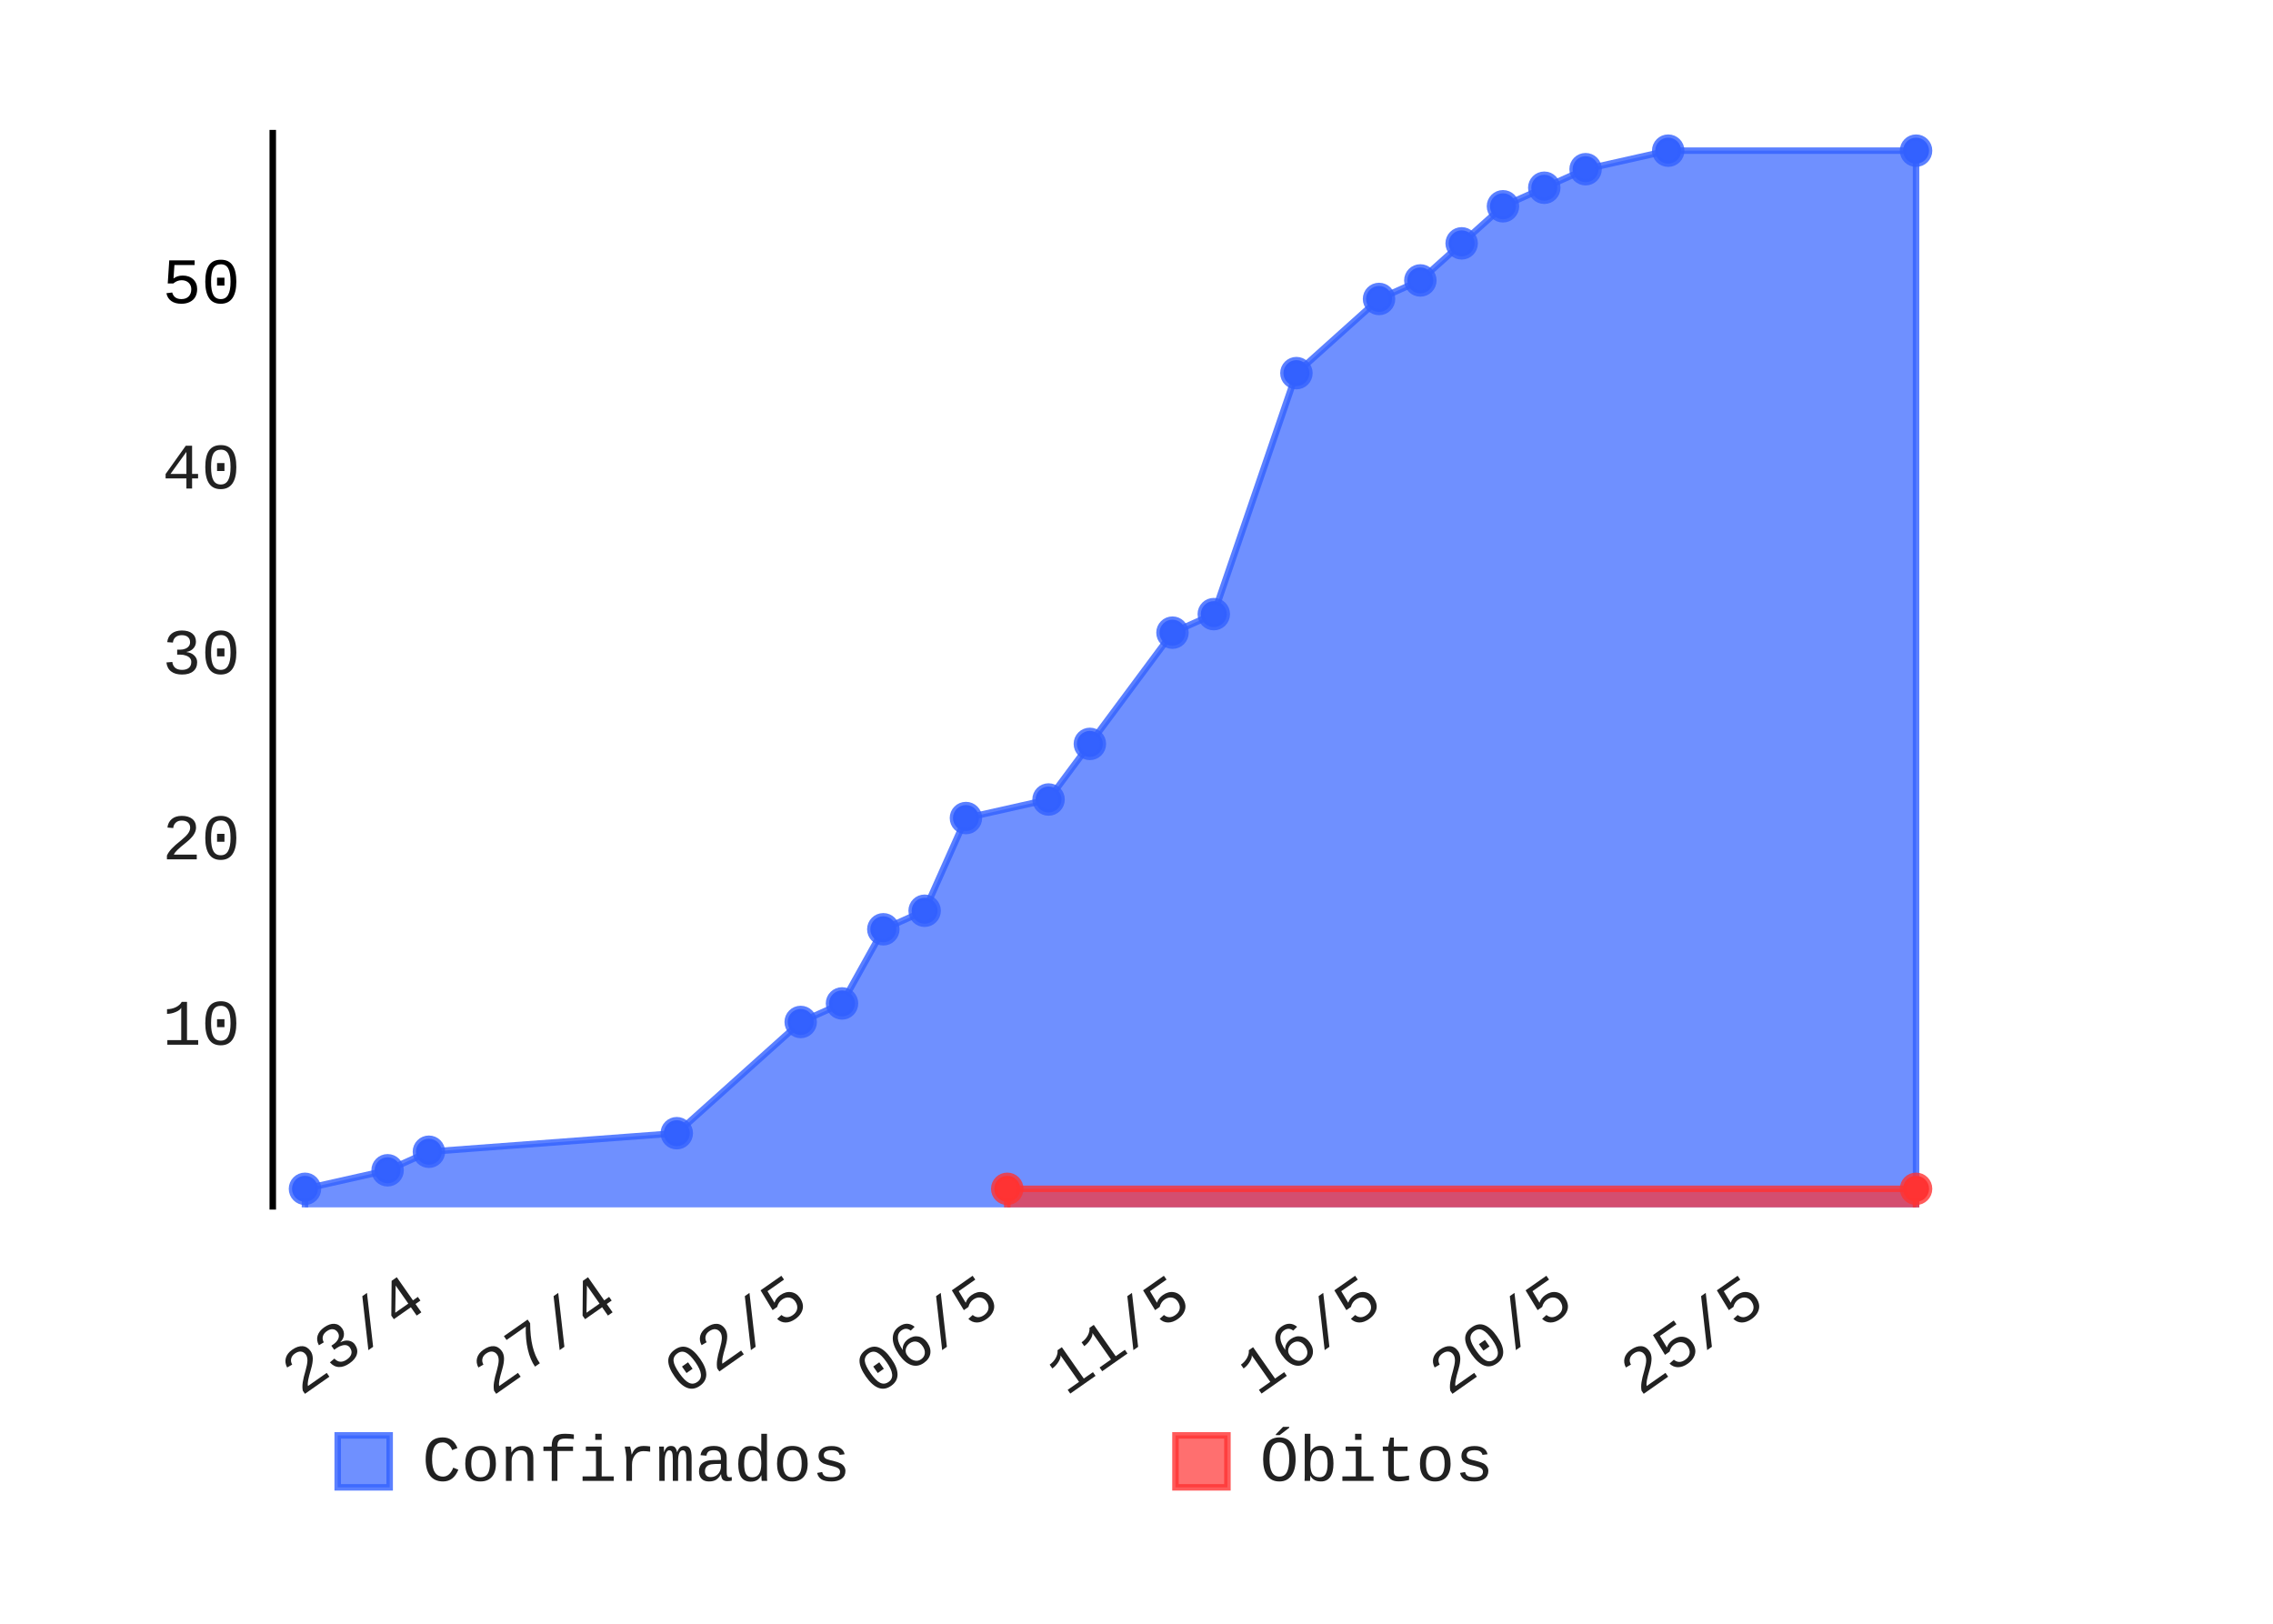
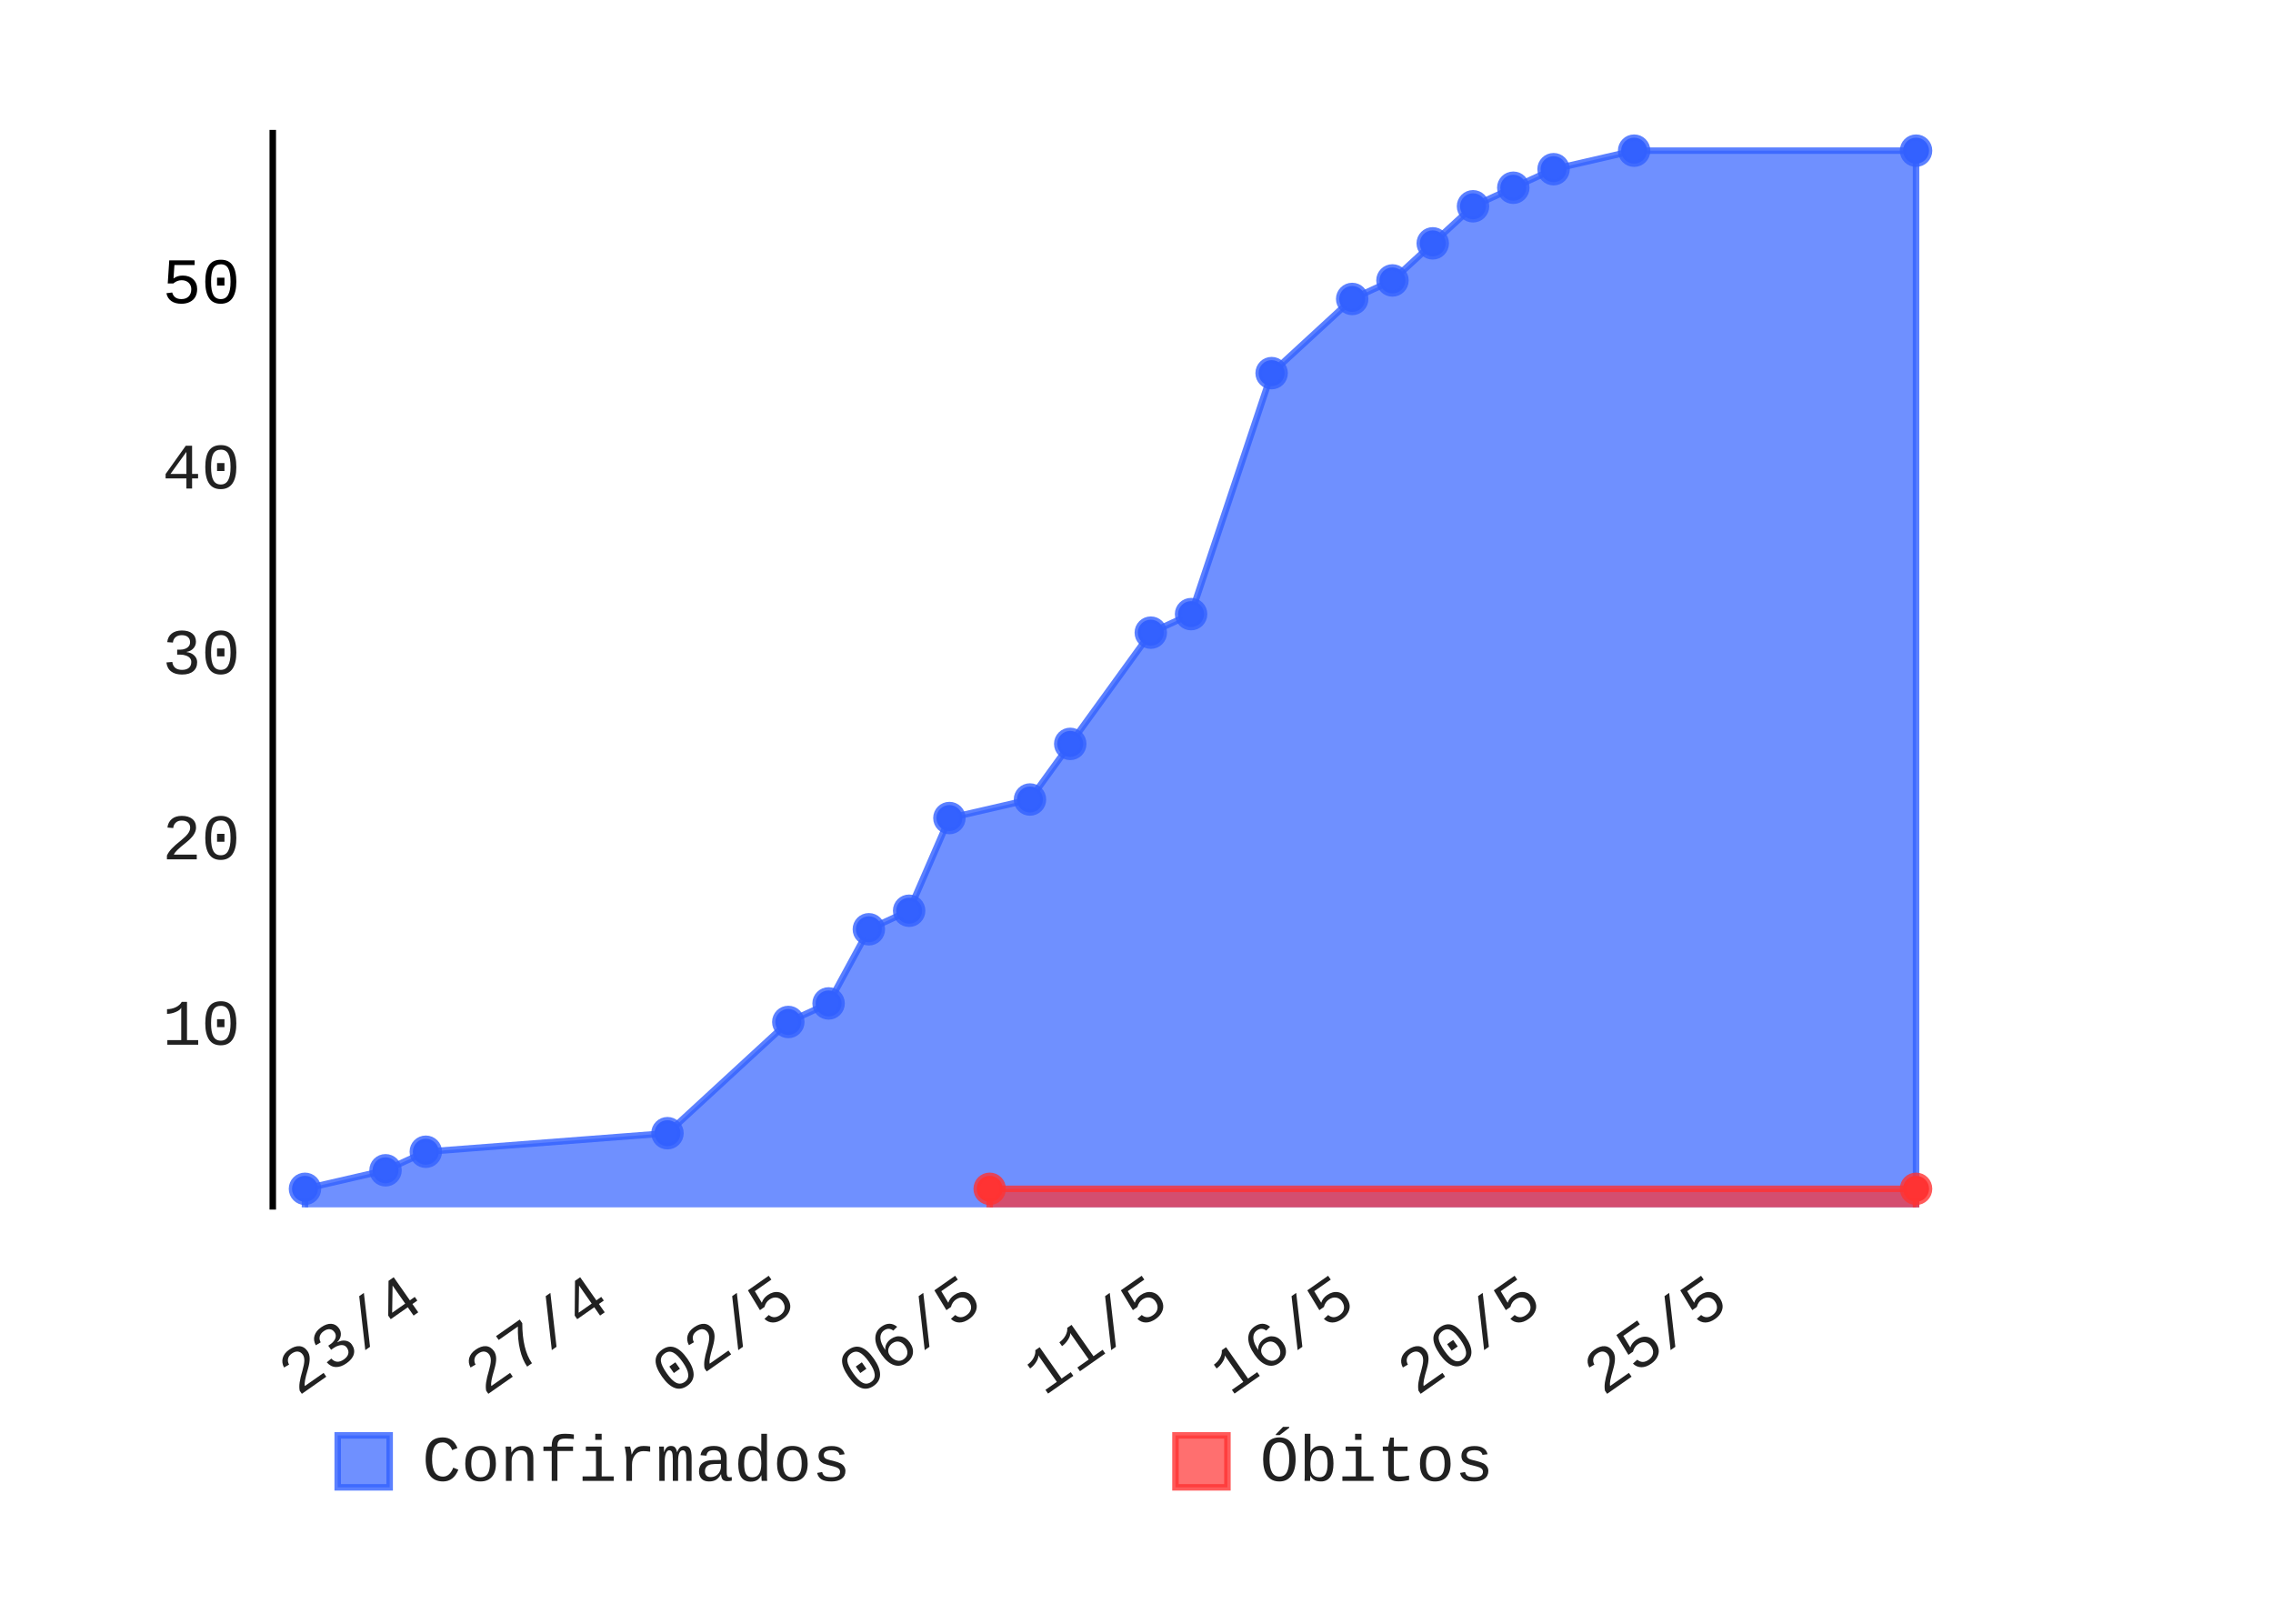
- <svg xmlns="http://www.w3.org/2000/svg" id="chart-5380a1be-a2ef-4248-8254-0c510b8d2949" class="pygal-chart" viewBox="0 0 350 250" width="350" height="250">
+ <svg xmlns="http://www.w3.org/2000/svg" id="chart-e4a5ae97-0ad4-4f5f-99a7-244ec1dfb890" class="pygal-chart" viewBox="0 0 350 250" width="350" height="250">
  <defs>
-     <style type="text/css">#chart-5380a1be-a2ef-4248-8254-0c510b8d2949{-webkit-user-select:none;-webkit-font-smoothing:antialiased;font-family:Consolas,"Liberation Mono",Menlo,Courier,monospace}#chart-5380a1be-a2ef-4248-8254-0c510b8d2949 .title{font-family:Consolas,"Liberation Mono",Menlo,Courier,monospace;font-size:8px}#chart-5380a1be-a2ef-4248-8254-0c510b8d2949 .legends .legend text{font-family:Consolas,"Liberation Mono",Menlo,Courier,monospace;font-size:10px}#chart-5380a1be-a2ef-4248-8254-0c510b8d2949 .axis text{font-family:Consolas,"Liberation Mono",Menlo,Courier,monospace;font-size:10px}#chart-5380a1be-a2ef-4248-8254-0c510b8d2949 .axis text.major{font-family:Consolas,"Liberation Mono",Menlo,Courier,monospace;font-size:10px}#chart-5380a1be-a2ef-4248-8254-0c510b8d2949 .text-overlay text.value{font-family:Consolas,"Liberation Mono",Menlo,Courier,monospace;font-size:16px}#chart-5380a1be-a2ef-4248-8254-0c510b8d2949 .text-overlay text.label{font-family:Consolas,"Liberation Mono",Menlo,Courier,monospace;font-size:10px}#chart-5380a1be-a2ef-4248-8254-0c510b8d2949 .tooltip{font-family:Consolas,"Liberation Mono",Menlo,Courier,monospace;font-size:12px}#chart-5380a1be-a2ef-4248-8254-0c510b8d2949 text.no_data{font-family:Consolas,"Liberation Mono",Menlo,Courier,monospace;font-size:64px}
- #chart-5380a1be-a2ef-4248-8254-0c510b8d2949{background-color:transparent}#chart-5380a1be-a2ef-4248-8254-0c510b8d2949 path,#chart-5380a1be-a2ef-4248-8254-0c510b8d2949 line,#chart-5380a1be-a2ef-4248-8254-0c510b8d2949 rect,#chart-5380a1be-a2ef-4248-8254-0c510b8d2949 circle{-webkit-transition:150ms;-moz-transition:150ms;transition:150ms}#chart-5380a1be-a2ef-4248-8254-0c510b8d2949 .graph &gt; .background{fill:transparent}#chart-5380a1be-a2ef-4248-8254-0c510b8d2949 .plot &gt; .background{fill:rgba(255,255,255,1)}#chart-5380a1be-a2ef-4248-8254-0c510b8d2949 .graph{fill:rgba(0,0,0,.87)}#chart-5380a1be-a2ef-4248-8254-0c510b8d2949 text.no_data{fill:rgba(0,0,0,1)}#chart-5380a1be-a2ef-4248-8254-0c510b8d2949 .title{fill:rgba(0,0,0,1)}#chart-5380a1be-a2ef-4248-8254-0c510b8d2949 .legends .legend text{fill:rgba(0,0,0,.87)}#chart-5380a1be-a2ef-4248-8254-0c510b8d2949 .legends .legend:hover text{fill:rgba(0,0,0,1)}#chart-5380a1be-a2ef-4248-8254-0c510b8d2949 .axis .line{stroke:rgba(0,0,0,1)}#chart-5380a1be-a2ef-4248-8254-0c510b8d2949 .axis .guide.line{stroke:rgba(0,0,0,.54)}#chart-5380a1be-a2ef-4248-8254-0c510b8d2949 .axis .major.line{stroke:rgba(0,0,0,.87)}#chart-5380a1be-a2ef-4248-8254-0c510b8d2949 .axis text.major{fill:rgba(0,0,0,1)}#chart-5380a1be-a2ef-4248-8254-0c510b8d2949 .axis.y .guides:hover .guide.line,#chart-5380a1be-a2ef-4248-8254-0c510b8d2949 .line-graph .axis.x .guides:hover .guide.line,#chart-5380a1be-a2ef-4248-8254-0c510b8d2949 .stackedline-graph .axis.x .guides:hover .guide.line,#chart-5380a1be-a2ef-4248-8254-0c510b8d2949 .xy-graph .axis.x .guides:hover .guide.line{stroke:rgba(0,0,0,1)}#chart-5380a1be-a2ef-4248-8254-0c510b8d2949 .axis .guides:hover text{fill:rgba(0,0,0,1)}#chart-5380a1be-a2ef-4248-8254-0c510b8d2949 .reactive{fill-opacity:.7;stroke-opacity:.8}#chart-5380a1be-a2ef-4248-8254-0c510b8d2949 .ci{stroke:rgba(0,0,0,.87)}#chart-5380a1be-a2ef-4248-8254-0c510b8d2949 .reactive.active,#chart-5380a1be-a2ef-4248-8254-0c510b8d2949 .active .reactive{fill-opacity:.8;stroke-opacity:.9;stroke-width:4}#chart-5380a1be-a2ef-4248-8254-0c510b8d2949 .ci .reactive.active{stroke-width:1.5}#chart-5380a1be-a2ef-4248-8254-0c510b8d2949 .series text{fill:rgba(0,0,0,1)}#chart-5380a1be-a2ef-4248-8254-0c510b8d2949 .tooltip rect{fill:rgba(255,255,255,1);stroke:rgba(0,0,0,1);-webkit-transition:opacity 150ms;-moz-transition:opacity 150ms;transition:opacity 150ms}#chart-5380a1be-a2ef-4248-8254-0c510b8d2949 .tooltip .label{fill:rgba(0,0,0,.87)}#chart-5380a1be-a2ef-4248-8254-0c510b8d2949 .tooltip .label{fill:rgba(0,0,0,.87)}#chart-5380a1be-a2ef-4248-8254-0c510b8d2949 .tooltip .legend{font-size:.8em;fill:rgba(0,0,0,.54)}#chart-5380a1be-a2ef-4248-8254-0c510b8d2949 .tooltip .x_label{font-size:.6em;fill:rgba(0,0,0,1)}#chart-5380a1be-a2ef-4248-8254-0c510b8d2949 .tooltip .xlink{font-size:.5em;text-decoration:underline}#chart-5380a1be-a2ef-4248-8254-0c510b8d2949 .tooltip .value{font-size:1.5em}#chart-5380a1be-a2ef-4248-8254-0c510b8d2949 .bound{font-size:.5em}#chart-5380a1be-a2ef-4248-8254-0c510b8d2949 .max-value{font-size:.75em;fill:rgba(0,0,0,.54)}#chart-5380a1be-a2ef-4248-8254-0c510b8d2949 .map-element{fill:rgba(255,255,255,1);stroke:rgba(0,0,0,.54) !important}#chart-5380a1be-a2ef-4248-8254-0c510b8d2949 .map-element .reactive{fill-opacity:inherit;stroke-opacity:inherit}#chart-5380a1be-a2ef-4248-8254-0c510b8d2949 .color-0,#chart-5380a1be-a2ef-4248-8254-0c510b8d2949 .color-0 a:visited{stroke:#3361FF;fill:#3361FF}#chart-5380a1be-a2ef-4248-8254-0c510b8d2949 .color-1,#chart-5380a1be-a2ef-4248-8254-0c510b8d2949 .color-1 a:visited{stroke:#FF3333;fill:#FF3333}#chart-5380a1be-a2ef-4248-8254-0c510b8d2949 .text-overlay .color-0 text{fill:black}#chart-5380a1be-a2ef-4248-8254-0c510b8d2949 .text-overlay .color-1 text{fill:black}
- #chart-5380a1be-a2ef-4248-8254-0c510b8d2949 text.no_data{text-anchor:middle}#chart-5380a1be-a2ef-4248-8254-0c510b8d2949 .guide.line{fill:none}#chart-5380a1be-a2ef-4248-8254-0c510b8d2949 .centered{text-anchor:middle}#chart-5380a1be-a2ef-4248-8254-0c510b8d2949 .title{text-anchor:middle}#chart-5380a1be-a2ef-4248-8254-0c510b8d2949 .legends .legend text{fill-opacity:1}#chart-5380a1be-a2ef-4248-8254-0c510b8d2949 .axis.x text{text-anchor:middle}#chart-5380a1be-a2ef-4248-8254-0c510b8d2949 .axis.x:not(.web) text[transform]{text-anchor:start}#chart-5380a1be-a2ef-4248-8254-0c510b8d2949 .axis.x:not(.web) text[transform].backwards{text-anchor:end}#chart-5380a1be-a2ef-4248-8254-0c510b8d2949 .axis.y text{text-anchor:end}#chart-5380a1be-a2ef-4248-8254-0c510b8d2949 .axis.y text[transform].backwards{text-anchor:start}#chart-5380a1be-a2ef-4248-8254-0c510b8d2949 .axis.y2 text{text-anchor:start}#chart-5380a1be-a2ef-4248-8254-0c510b8d2949 .axis.y2 text[transform].backwards{text-anchor:end}#chart-5380a1be-a2ef-4248-8254-0c510b8d2949 .axis .guide.line{stroke-dasharray:4,4}#chart-5380a1be-a2ef-4248-8254-0c510b8d2949 .axis .major.guide.line{stroke-dasharray:6,6}#chart-5380a1be-a2ef-4248-8254-0c510b8d2949 .horizontal .axis.y .guide.line,#chart-5380a1be-a2ef-4248-8254-0c510b8d2949 .horizontal .axis.y2 .guide.line,#chart-5380a1be-a2ef-4248-8254-0c510b8d2949 .vertical .axis.x .guide.line{opacity:0}#chart-5380a1be-a2ef-4248-8254-0c510b8d2949 .horizontal .axis.always_show .guide.line,#chart-5380a1be-a2ef-4248-8254-0c510b8d2949 .vertical .axis.always_show .guide.line{opacity:1 !important}#chart-5380a1be-a2ef-4248-8254-0c510b8d2949 .axis.y .guides:hover .guide.line,#chart-5380a1be-a2ef-4248-8254-0c510b8d2949 .axis.y2 .guides:hover .guide.line,#chart-5380a1be-a2ef-4248-8254-0c510b8d2949 .axis.x .guides:hover .guide.line{opacity:1}#chart-5380a1be-a2ef-4248-8254-0c510b8d2949 .axis .guides:hover text{opacity:1}#chart-5380a1be-a2ef-4248-8254-0c510b8d2949 .nofill{fill:none}#chart-5380a1be-a2ef-4248-8254-0c510b8d2949 .subtle-fill{fill-opacity:.2}#chart-5380a1be-a2ef-4248-8254-0c510b8d2949 .dot{stroke-width:1px;fill-opacity:1}#chart-5380a1be-a2ef-4248-8254-0c510b8d2949 .dot.active{stroke-width:5px}#chart-5380a1be-a2ef-4248-8254-0c510b8d2949 .dot.negative{fill:transparent}#chart-5380a1be-a2ef-4248-8254-0c510b8d2949 text,#chart-5380a1be-a2ef-4248-8254-0c510b8d2949 tspan{stroke:none !important}#chart-5380a1be-a2ef-4248-8254-0c510b8d2949 .series text.active{opacity:1}#chart-5380a1be-a2ef-4248-8254-0c510b8d2949 .tooltip rect{fill-opacity:.95;stroke-width:.5}#chart-5380a1be-a2ef-4248-8254-0c510b8d2949 .tooltip text{fill-opacity:1}#chart-5380a1be-a2ef-4248-8254-0c510b8d2949 .showable{visibility:hidden}#chart-5380a1be-a2ef-4248-8254-0c510b8d2949 .showable.shown{visibility:visible}#chart-5380a1be-a2ef-4248-8254-0c510b8d2949 .gauge-background{fill:rgba(229,229,229,1);stroke:none}#chart-5380a1be-a2ef-4248-8254-0c510b8d2949 .bg-lines{stroke:transparent;stroke-width:2px}</style>
+     <style type="text/css">#chart-e4a5ae97-0ad4-4f5f-99a7-244ec1dfb890{-webkit-user-select:none;-webkit-font-smoothing:antialiased;font-family:Consolas,"Liberation Mono",Menlo,Courier,monospace}#chart-e4a5ae97-0ad4-4f5f-99a7-244ec1dfb890 .title{font-family:Consolas,"Liberation Mono",Menlo,Courier,monospace;font-size:8px}#chart-e4a5ae97-0ad4-4f5f-99a7-244ec1dfb890 .legends .legend text{font-family:Consolas,"Liberation Mono",Menlo,Courier,monospace;font-size:10px}#chart-e4a5ae97-0ad4-4f5f-99a7-244ec1dfb890 .axis text{font-family:Consolas,"Liberation Mono",Menlo,Courier,monospace;font-size:10px}#chart-e4a5ae97-0ad4-4f5f-99a7-244ec1dfb890 .axis text.major{font-family:Consolas,"Liberation Mono",Menlo,Courier,monospace;font-size:10px}#chart-e4a5ae97-0ad4-4f5f-99a7-244ec1dfb890 .text-overlay text.value{font-family:Consolas,"Liberation Mono",Menlo,Courier,monospace;font-size:16px}#chart-e4a5ae97-0ad4-4f5f-99a7-244ec1dfb890 .text-overlay text.label{font-family:Consolas,"Liberation Mono",Menlo,Courier,monospace;font-size:10px}#chart-e4a5ae97-0ad4-4f5f-99a7-244ec1dfb890 .tooltip{font-family:Consolas,"Liberation Mono",Menlo,Courier,monospace;font-size:12px}#chart-e4a5ae97-0ad4-4f5f-99a7-244ec1dfb890 text.no_data{font-family:Consolas,"Liberation Mono",Menlo,Courier,monospace;font-size:64px}
+ #chart-e4a5ae97-0ad4-4f5f-99a7-244ec1dfb890{background-color:transparent}#chart-e4a5ae97-0ad4-4f5f-99a7-244ec1dfb890 path,#chart-e4a5ae97-0ad4-4f5f-99a7-244ec1dfb890 line,#chart-e4a5ae97-0ad4-4f5f-99a7-244ec1dfb890 rect,#chart-e4a5ae97-0ad4-4f5f-99a7-244ec1dfb890 circle{-webkit-transition:150ms;-moz-transition:150ms;transition:150ms}#chart-e4a5ae97-0ad4-4f5f-99a7-244ec1dfb890 .graph &gt; .background{fill:transparent}#chart-e4a5ae97-0ad4-4f5f-99a7-244ec1dfb890 .plot &gt; .background{fill:rgba(255,255,255,1)}#chart-e4a5ae97-0ad4-4f5f-99a7-244ec1dfb890 .graph{fill:rgba(0,0,0,.87)}#chart-e4a5ae97-0ad4-4f5f-99a7-244ec1dfb890 text.no_data{fill:rgba(0,0,0,1)}#chart-e4a5ae97-0ad4-4f5f-99a7-244ec1dfb890 .title{fill:rgba(0,0,0,1)}#chart-e4a5ae97-0ad4-4f5f-99a7-244ec1dfb890 .legends .legend text{fill:rgba(0,0,0,.87)}#chart-e4a5ae97-0ad4-4f5f-99a7-244ec1dfb890 .legends .legend:hover text{fill:rgba(0,0,0,1)}#chart-e4a5ae97-0ad4-4f5f-99a7-244ec1dfb890 .axis .line{stroke:rgba(0,0,0,1)}#chart-e4a5ae97-0ad4-4f5f-99a7-244ec1dfb890 .axis .guide.line{stroke:rgba(0,0,0,.54)}#chart-e4a5ae97-0ad4-4f5f-99a7-244ec1dfb890 .axis .major.line{stroke:rgba(0,0,0,.87)}#chart-e4a5ae97-0ad4-4f5f-99a7-244ec1dfb890 .axis text.major{fill:rgba(0,0,0,1)}#chart-e4a5ae97-0ad4-4f5f-99a7-244ec1dfb890 .axis.y .guides:hover .guide.line,#chart-e4a5ae97-0ad4-4f5f-99a7-244ec1dfb890 .line-graph .axis.x .guides:hover .guide.line,#chart-e4a5ae97-0ad4-4f5f-99a7-244ec1dfb890 .stackedline-graph .axis.x .guides:hover .guide.line,#chart-e4a5ae97-0ad4-4f5f-99a7-244ec1dfb890 .xy-graph .axis.x .guides:hover .guide.line{stroke:rgba(0,0,0,1)}#chart-e4a5ae97-0ad4-4f5f-99a7-244ec1dfb890 .axis .guides:hover text{fill:rgba(0,0,0,1)}#chart-e4a5ae97-0ad4-4f5f-99a7-244ec1dfb890 .reactive{fill-opacity:.7;stroke-opacity:.8}#chart-e4a5ae97-0ad4-4f5f-99a7-244ec1dfb890 .ci{stroke:rgba(0,0,0,.87)}#chart-e4a5ae97-0ad4-4f5f-99a7-244ec1dfb890 .reactive.active,#chart-e4a5ae97-0ad4-4f5f-99a7-244ec1dfb890 .active .reactive{fill-opacity:.8;stroke-opacity:.9;stroke-width:4}#chart-e4a5ae97-0ad4-4f5f-99a7-244ec1dfb890 .ci .reactive.active{stroke-width:1.5}#chart-e4a5ae97-0ad4-4f5f-99a7-244ec1dfb890 .series text{fill:rgba(0,0,0,1)}#chart-e4a5ae97-0ad4-4f5f-99a7-244ec1dfb890 .tooltip rect{fill:rgba(255,255,255,1);stroke:rgba(0,0,0,1);-webkit-transition:opacity 150ms;-moz-transition:opacity 150ms;transition:opacity 150ms}#chart-e4a5ae97-0ad4-4f5f-99a7-244ec1dfb890 .tooltip .label{fill:rgba(0,0,0,.87)}#chart-e4a5ae97-0ad4-4f5f-99a7-244ec1dfb890 .tooltip .label{fill:rgba(0,0,0,.87)}#chart-e4a5ae97-0ad4-4f5f-99a7-244ec1dfb890 .tooltip .legend{font-size:.8em;fill:rgba(0,0,0,.54)}#chart-e4a5ae97-0ad4-4f5f-99a7-244ec1dfb890 .tooltip .x_label{font-size:.6em;fill:rgba(0,0,0,1)}#chart-e4a5ae97-0ad4-4f5f-99a7-244ec1dfb890 .tooltip .xlink{font-size:.5em;text-decoration:underline}#chart-e4a5ae97-0ad4-4f5f-99a7-244ec1dfb890 .tooltip .value{font-size:1.5em}#chart-e4a5ae97-0ad4-4f5f-99a7-244ec1dfb890 .bound{font-size:.5em}#chart-e4a5ae97-0ad4-4f5f-99a7-244ec1dfb890 .max-value{font-size:.75em;fill:rgba(0,0,0,.54)}#chart-e4a5ae97-0ad4-4f5f-99a7-244ec1dfb890 .map-element{fill:rgba(255,255,255,1);stroke:rgba(0,0,0,.54) !important}#chart-e4a5ae97-0ad4-4f5f-99a7-244ec1dfb890 .map-element .reactive{fill-opacity:inherit;stroke-opacity:inherit}#chart-e4a5ae97-0ad4-4f5f-99a7-244ec1dfb890 .color-0,#chart-e4a5ae97-0ad4-4f5f-99a7-244ec1dfb890 .color-0 a:visited{stroke:#3361FF;fill:#3361FF}#chart-e4a5ae97-0ad4-4f5f-99a7-244ec1dfb890 .color-1,#chart-e4a5ae97-0ad4-4f5f-99a7-244ec1dfb890 .color-1 a:visited{stroke:#FF3333;fill:#FF3333}#chart-e4a5ae97-0ad4-4f5f-99a7-244ec1dfb890 .text-overlay .color-0 text{fill:black}#chart-e4a5ae97-0ad4-4f5f-99a7-244ec1dfb890 .text-overlay .color-1 text{fill:black}
+ #chart-e4a5ae97-0ad4-4f5f-99a7-244ec1dfb890 text.no_data{text-anchor:middle}#chart-e4a5ae97-0ad4-4f5f-99a7-244ec1dfb890 .guide.line{fill:none}#chart-e4a5ae97-0ad4-4f5f-99a7-244ec1dfb890 .centered{text-anchor:middle}#chart-e4a5ae97-0ad4-4f5f-99a7-244ec1dfb890 .title{text-anchor:middle}#chart-e4a5ae97-0ad4-4f5f-99a7-244ec1dfb890 .legends .legend text{fill-opacity:1}#chart-e4a5ae97-0ad4-4f5f-99a7-244ec1dfb890 .axis.x text{text-anchor:middle}#chart-e4a5ae97-0ad4-4f5f-99a7-244ec1dfb890 .axis.x:not(.web) text[transform]{text-anchor:start}#chart-e4a5ae97-0ad4-4f5f-99a7-244ec1dfb890 .axis.x:not(.web) text[transform].backwards{text-anchor:end}#chart-e4a5ae97-0ad4-4f5f-99a7-244ec1dfb890 .axis.y text{text-anchor:end}#chart-e4a5ae97-0ad4-4f5f-99a7-244ec1dfb890 .axis.y text[transform].backwards{text-anchor:start}#chart-e4a5ae97-0ad4-4f5f-99a7-244ec1dfb890 .axis.y2 text{text-anchor:start}#chart-e4a5ae97-0ad4-4f5f-99a7-244ec1dfb890 .axis.y2 text[transform].backwards{text-anchor:end}#chart-e4a5ae97-0ad4-4f5f-99a7-244ec1dfb890 .axis .guide.line{stroke-dasharray:4,4}#chart-e4a5ae97-0ad4-4f5f-99a7-244ec1dfb890 .axis .major.guide.line{stroke-dasharray:6,6}#chart-e4a5ae97-0ad4-4f5f-99a7-244ec1dfb890 .horizontal .axis.y .guide.line,#chart-e4a5ae97-0ad4-4f5f-99a7-244ec1dfb890 .horizontal .axis.y2 .guide.line,#chart-e4a5ae97-0ad4-4f5f-99a7-244ec1dfb890 .vertical .axis.x .guide.line{opacity:0}#chart-e4a5ae97-0ad4-4f5f-99a7-244ec1dfb890 .horizontal .axis.always_show .guide.line,#chart-e4a5ae97-0ad4-4f5f-99a7-244ec1dfb890 .vertical .axis.always_show .guide.line{opacity:1 !important}#chart-e4a5ae97-0ad4-4f5f-99a7-244ec1dfb890 .axis.y .guides:hover .guide.line,#chart-e4a5ae97-0ad4-4f5f-99a7-244ec1dfb890 .axis.y2 .guides:hover .guide.line,#chart-e4a5ae97-0ad4-4f5f-99a7-244ec1dfb890 .axis.x .guides:hover .guide.line{opacity:1}#chart-e4a5ae97-0ad4-4f5f-99a7-244ec1dfb890 .axis .guides:hover text{opacity:1}#chart-e4a5ae97-0ad4-4f5f-99a7-244ec1dfb890 .nofill{fill:none}#chart-e4a5ae97-0ad4-4f5f-99a7-244ec1dfb890 .subtle-fill{fill-opacity:.2}#chart-e4a5ae97-0ad4-4f5f-99a7-244ec1dfb890 .dot{stroke-width:1px;fill-opacity:1}#chart-e4a5ae97-0ad4-4f5f-99a7-244ec1dfb890 .dot.active{stroke-width:5px}#chart-e4a5ae97-0ad4-4f5f-99a7-244ec1dfb890 .dot.negative{fill:transparent}#chart-e4a5ae97-0ad4-4f5f-99a7-244ec1dfb890 text,#chart-e4a5ae97-0ad4-4f5f-99a7-244ec1dfb890 tspan{stroke:none !important}#chart-e4a5ae97-0ad4-4f5f-99a7-244ec1dfb890 .series text.active{opacity:1}#chart-e4a5ae97-0ad4-4f5f-99a7-244ec1dfb890 .tooltip rect{fill-opacity:.95;stroke-width:.5}#chart-e4a5ae97-0ad4-4f5f-99a7-244ec1dfb890 .tooltip text{fill-opacity:1}#chart-e4a5ae97-0ad4-4f5f-99a7-244ec1dfb890 .showable{visibility:hidden}#chart-e4a5ae97-0ad4-4f5f-99a7-244ec1dfb890 .showable.shown{visibility:visible}#chart-e4a5ae97-0ad4-4f5f-99a7-244ec1dfb890 .gauge-background{fill:rgba(229,229,229,1);stroke:none}#chart-e4a5ae97-0ad4-4f5f-99a7-244ec1dfb890 .bg-lines{stroke:transparent;stroke-width:2px}</style>
  </defs>
  <g class="graph datetimeline-graph vertical">
    <rect x="0" y="0" width="350" height="250" class="background" />
    <g transform="translate(42, 20)" class="plot">
      <rect x="0" y="0" width="258.0" height="166.234" class="background" />
      <g class="axis y">
        <g class="guides">
          <text x="-5" y="140.849" class="">10</text>
        </g>
        <g class="guides">
          <text x="-5" y="112.306" class="">20</text>
        </g>
        <g class="guides">
          <text x="-5" y="83.763" class="">30</text>
        </g>
        <g class="guides">
          <text x="-5" y="55.22" class="">40</text>
        </g>
        <g class="guides">
          <text x="-5" y="26.677" class="major">50</text>
        </g>
      </g>
      <g class="axis x">
        <path d="M0 0 v166.234" class="line" />
        <g class="guides">
-           <path d="M24.044 0 v166.234" class="guide line" />
-           <text x="24.044" y="181.234" class="backwards" transform="rotate(325 24.04438 181.2342)">23/4</text>
+           <path d="M23.567 0 v166.234" class="guide line" />
+           <text x="23.567" y="181.234" class="backwards" transform="rotate(325 23.56731 181.2342)">23/4</text>
        </g>
        <g class="guides">
-           <path d="M53.493 0 v166.234" class="guide line" />
-           <text x="53.493" y="181.234" class="backwards" transform="rotate(325 53.49321 181.2342)">27/4</text>
+           <path d="M52.28 0 v166.234" class="guide line" />
+           <text x="52.28" y="181.234" class="backwards" transform="rotate(325 52.27992 181.2342)">27/4</text>
        </g>
        <g class="guides">
-           <path d="M82.942 0 v166.234" class="guide line" />
-           <text x="82.942" y="181.234" class="backwards" transform="rotate(325 82.94203 181.2342)">02/5</text>
+           <path d="M80.993 0 v166.234" class="guide line" />
+           <text x="80.993" y="181.234" class="backwards" transform="rotate(325 80.99252 181.2342)">02/5</text>
        </g>
        <g class="guides">
-           <path d="M112.391 0 v166.234" class="guide line" />
-           <text x="112.391" y="181.234" class="backwards" transform="rotate(325 112.3909 181.2342)">06/5</text>
+           <path d="M109.705 0 v166.234" class="guide line" />
+           <text x="109.705" y="181.234" class="backwards" transform="rotate(325 109.7051 181.2342)">06/5</text>
        </g>
        <g class="guides">
-           <path d="M141.84 0 v166.234" class="guide line" />
-           <text x="141.84" y="181.234" class="backwards" transform="rotate(325 141.8397 181.2342)">11/5</text>
+           <path d="M138.418 0 v166.234" class="guide line" />
+           <text x="138.418" y="181.234" class="backwards" transform="rotate(325 138.4177 181.2342)">11/5</text>
        </g>
        <g class="guides">
-           <path d="M171.289 0 v166.234" class="guide line" />
-           <text x="171.289" y="181.234" class="backwards" transform="rotate(325 171.2885 181.2342)">16/5</text>
+           <path d="M167.13 0 v166.234" class="guide line" />
+           <text x="167.13" y="181.234" class="backwards" transform="rotate(325 167.1303 181.2342)">16/5</text>
        </g>
        <g class="guides">
-           <path d="M200.737 0 v166.234" class="guide line" />
-           <text x="200.737" y="181.234" class="backwards" transform="rotate(325 200.7373 181.2342)">20/5</text>
+           <path d="M195.843 0 v166.234" class="guide line" />
+           <text x="195.843" y="181.234" class="backwards" transform="rotate(325 195.8429 181.2342)">20/5</text>
        </g>
        <g class="guides">
-           <path d="M230.186 0 v166.234" class="guide line" />
-           <text x="230.186" y="181.234" class="backwards" transform="rotate(325 230.1862 181.2342)">25/5</text>
+           <path d="M224.556 0 v166.234" class="guide line" />
+           <text x="224.556" y="181.234" class="backwards" transform="rotate(325 224.5556 181.2342)">25/5</text>
        </g>
      </g>
      <g class="series serie-0 color-0">
-         <path d="M4.962 165.892 L4.962 163.037 17.683 160.183 24.044 157.329 62.21 154.474 81.293 137.349 87.654 134.494 94.015 123.077 100.376 120.223 106.737 105.951 119.459 103.097 125.82 94.534 138.541 77.408 144.902 74.554 157.624 37.448 170.346 26.031 176.707 23.177 183.068 17.468 189.429 11.76 195.79 8.905 202.151 6.051 214.873 3.197 253.038 3.197 253.038 165.892" class="line reactive" />
+         <path d="M4.962 165.892 L4.962 163.037 17.365 160.183 23.567 157.329 60.779 154.474 79.385 137.349 85.587 134.494 91.788 123.077 97.99 120.223 104.192 105.951 116.596 103.097 122.798 94.534 135.202 77.408 141.404 74.554 153.808 37.448 166.212 26.031 172.413 23.177 178.615 17.468 184.817 11.76 191.019 8.905 197.221 6.051 209.625 3.197 253.038 3.197 253.038 165.892" class="line reactive" />
      </g>
      <g class="series serie-1 color-1">
-         <path d="M113.098 165.892 L113.098 163.037 253.038 163.037 253.038 165.892" class="line reactive" />
+         <path d="M110.394 165.892 L110.394 163.037 253.038 163.037 253.038 165.892" class="line reactive" />
      </g>
    </g>
    <g class="titles" />
    <g transform="translate(42, 20)" class="plot overlay">
      <g class="series serie-0 color-0">
        <g class="dots">
          <circle cx="4.962" cy="163.037" r="2" class="dot reactive tooltip-trigger" />
        </g>
        <g class="dots">
-           <circle cx="17.683" cy="160.183" r="2" class="dot reactive tooltip-trigger" />
+           <circle cx="17.365" cy="160.183" r="2" class="dot reactive tooltip-trigger" />
        </g>
        <g class="dots">
-           <circle cx="24.044" cy="157.329" r="2" class="dot reactive tooltip-trigger" />
+           <circle cx="23.567" cy="157.329" r="2" class="dot reactive tooltip-trigger" />
        </g>
        <g class="dots">
-           <circle cx="62.21" cy="154.474" r="2" class="dot reactive tooltip-trigger" />
+           <circle cx="60.779" cy="154.474" r="2" class="dot reactive tooltip-trigger" />
        </g>
        <g class="dots">
-           <circle cx="81.293" cy="137.349" r="2" class="dot reactive tooltip-trigger" />
+           <circle cx="79.385" cy="137.349" r="2" class="dot reactive tooltip-trigger" />
        </g>
        <g class="dots">
-           <circle cx="87.654" cy="134.494" r="2" class="dot reactive tooltip-trigger" />
+           <circle cx="85.587" cy="134.494" r="2" class="dot reactive tooltip-trigger" />
        </g>
        <g class="dots">
-           <circle cx="94.015" cy="123.077" r="2" class="dot reactive tooltip-trigger" />
+           <circle cx="91.788" cy="123.077" r="2" class="dot reactive tooltip-trigger" />
        </g>
        <g class="dots">
-           <circle cx="100.376" cy="120.223" r="2" class="dot reactive tooltip-trigger" />
+           <circle cx="97.99" cy="120.223" r="2" class="dot reactive tooltip-trigger" />
        </g>
        <g class="dots">
-           <circle cx="106.737" cy="105.951" r="2" class="dot reactive tooltip-trigger" />
+           <circle cx="104.192" cy="105.951" r="2" class="dot reactive tooltip-trigger" />
        </g>
        <g class="dots">
-           <circle cx="119.459" cy="103.097" r="2" class="dot reactive tooltip-trigger" />
+           <circle cx="116.596" cy="103.097" r="2" class="dot reactive tooltip-trigger" />
        </g>
        <g class="dots">
-           <circle cx="125.82" cy="94.534" r="2" class="dot reactive tooltip-trigger" />
+           <circle cx="122.798" cy="94.534" r="2" class="dot reactive tooltip-trigger" />
        </g>
        <g class="dots">
-           <circle cx="138.541" cy="77.408" r="2" class="dot reactive tooltip-trigger" />
+           <circle cx="135.202" cy="77.408" r="2" class="dot reactive tooltip-trigger" />
        </g>
        <g class="dots">
-           <circle cx="144.902" cy="74.554" r="2" class="dot reactive tooltip-trigger" />
+           <circle cx="141.404" cy="74.554" r="2" class="dot reactive tooltip-trigger" />
        </g>
        <g class="dots">
-           <circle cx="157.624" cy="37.448" r="2" class="dot reactive tooltip-trigger" />
+           <circle cx="153.808" cy="37.448" r="2" class="dot reactive tooltip-trigger" />
        </g>
        <g class="dots">
-           <circle cx="170.346" cy="26.031" r="2" class="dot reactive tooltip-trigger" />
+           <circle cx="166.212" cy="26.031" r="2" class="dot reactive tooltip-trigger" />
        </g>
        <g class="dots">
-           <circle cx="176.707" cy="23.177" r="2" class="dot reactive tooltip-trigger" />
+           <circle cx="172.413" cy="23.177" r="2" class="dot reactive tooltip-trigger" />
        </g>
        <g class="dots">
-           <circle cx="183.068" cy="17.468" r="2" class="dot reactive tooltip-trigger" />
+           <circle cx="178.615" cy="17.468" r="2" class="dot reactive tooltip-trigger" />
        </g>
        <g class="dots">
-           <circle cx="189.429" cy="11.76" r="2" class="dot reactive tooltip-trigger" />
+           <circle cx="184.817" cy="11.76" r="2" class="dot reactive tooltip-trigger" />
        </g>
        <g class="dots">
-           <circle cx="195.79" cy="8.905" r="2" class="dot reactive tooltip-trigger" />
+           <circle cx="191.019" cy="8.905" r="2" class="dot reactive tooltip-trigger" />
        </g>
        <g class="dots">
-           <circle cx="202.151" cy="6.051" r="2" class="dot reactive tooltip-trigger" />
+           <circle cx="197.221" cy="6.051" r="2" class="dot reactive tooltip-trigger" />
        </g>
        <g class="dots">
-           <circle cx="214.873" cy="3.197" r="2" class="dot reactive tooltip-trigger" />
+           <circle cx="209.625" cy="3.197" r="2" class="dot reactive tooltip-trigger" />
        </g>
        <g class="dots">
          <circle cx="253.038" cy="3.197" r="2" class="dot reactive tooltip-trigger" />
        </g>
      </g>
      <g class="series serie-1 color-1">
        <g class="dots">
-           <circle cx="113.098" cy="163.037" r="2" class="dot reactive tooltip-trigger" />
+           <circle cx="110.394" cy="163.037" r="2" class="dot reactive tooltip-trigger" />
        </g>
        <g class="dots">
          <circle cx="253.038" cy="163.037" r="2" class="dot reactive tooltip-trigger" />
        </g>
      </g>
    </g>
    <g transform="translate(42, 20)" class="plot text-overlay">
      <g class="series serie-0 color-0" />
      <g class="series serie-1 color-1" />
    </g>
    <g transform="translate(42, 20)" class="plot tooltip-overlay">
      <g transform="translate(0 0)" style="opacity: 0" class="tooltip">
        <rect rx="10" ry="10" width="0" height="0" class="tooltip-box" />
        <g class="text" />
      </g>
    </g>
    <g transform="translate(52, 220)" class="legends">
      <g id="activate-serie-0" class="legend reactive activate-serie">
        <rect x="0.0" y="1.0" width="8" height="8" class="color-0 reactive" />
        <text x="13.0" y="8.0">Confirmados</text>
      </g>
      <g id="activate-serie-1" class="legend reactive activate-serie">
        <rect x="129.0" y="1.0" width="8" height="8" class="color-1 reactive" />
        <text x="142.0" y="8.0">Óbitos</text>
      </g>
    </g>
  </g>
</svg>
